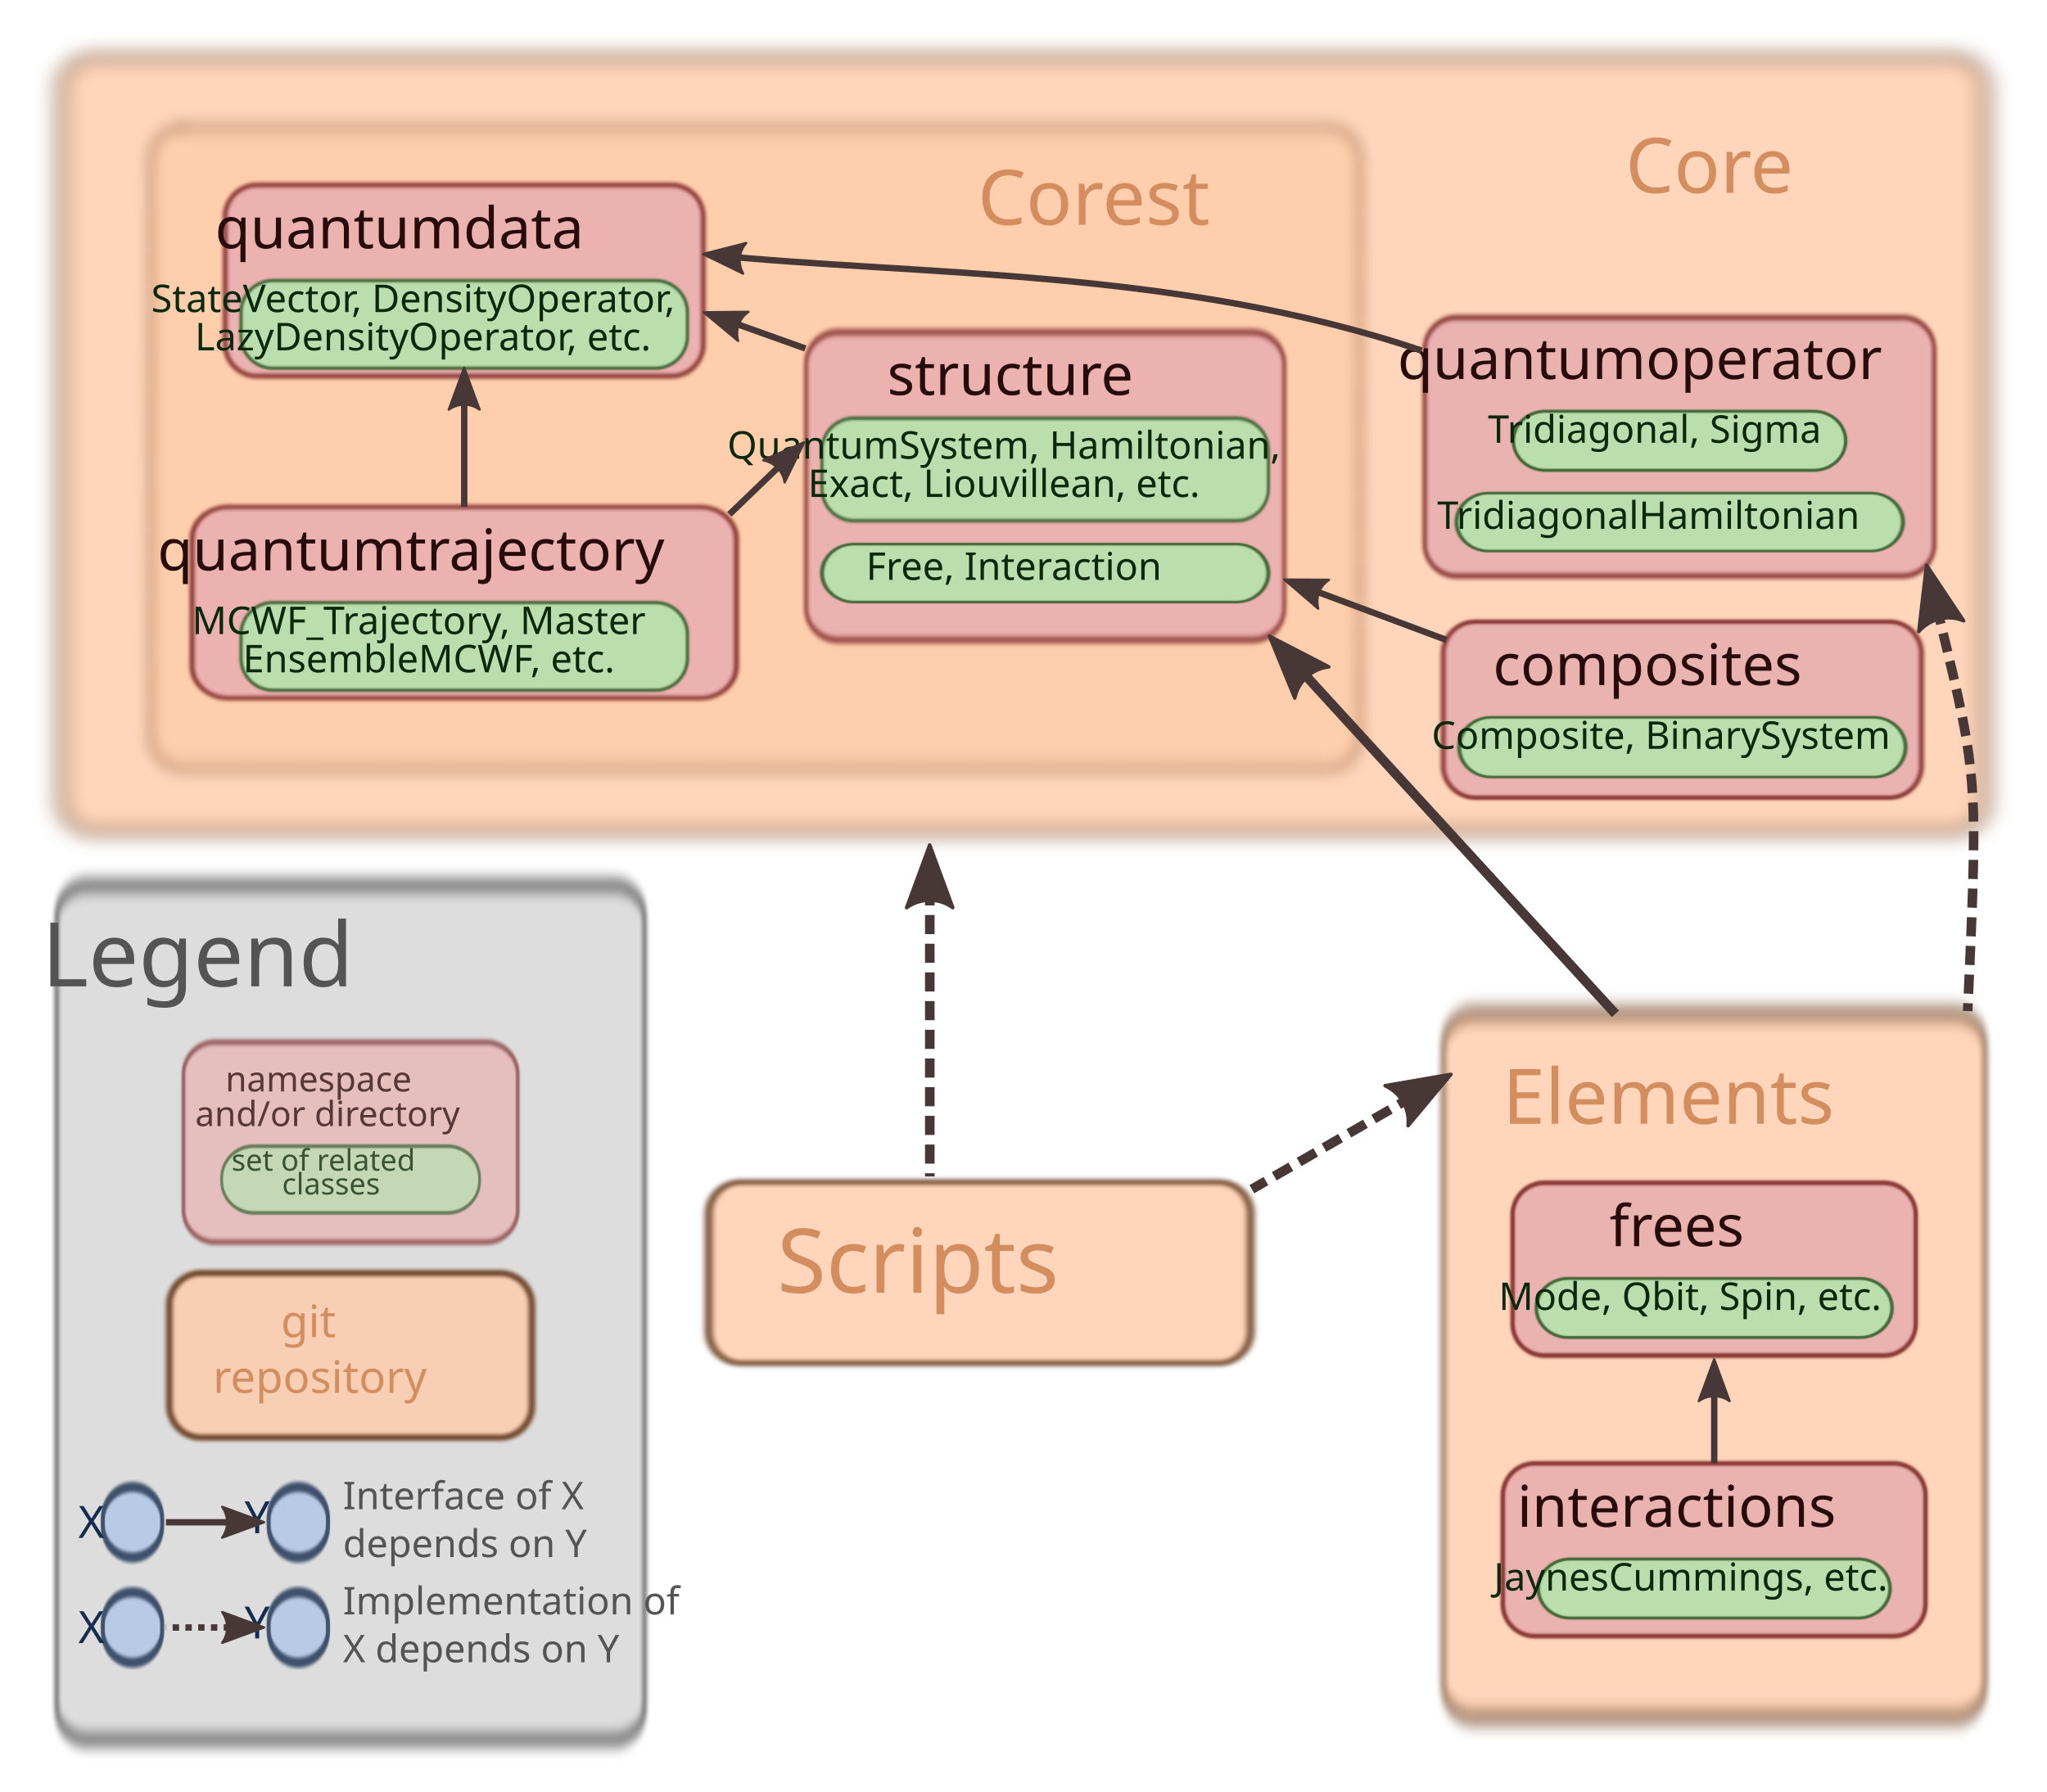
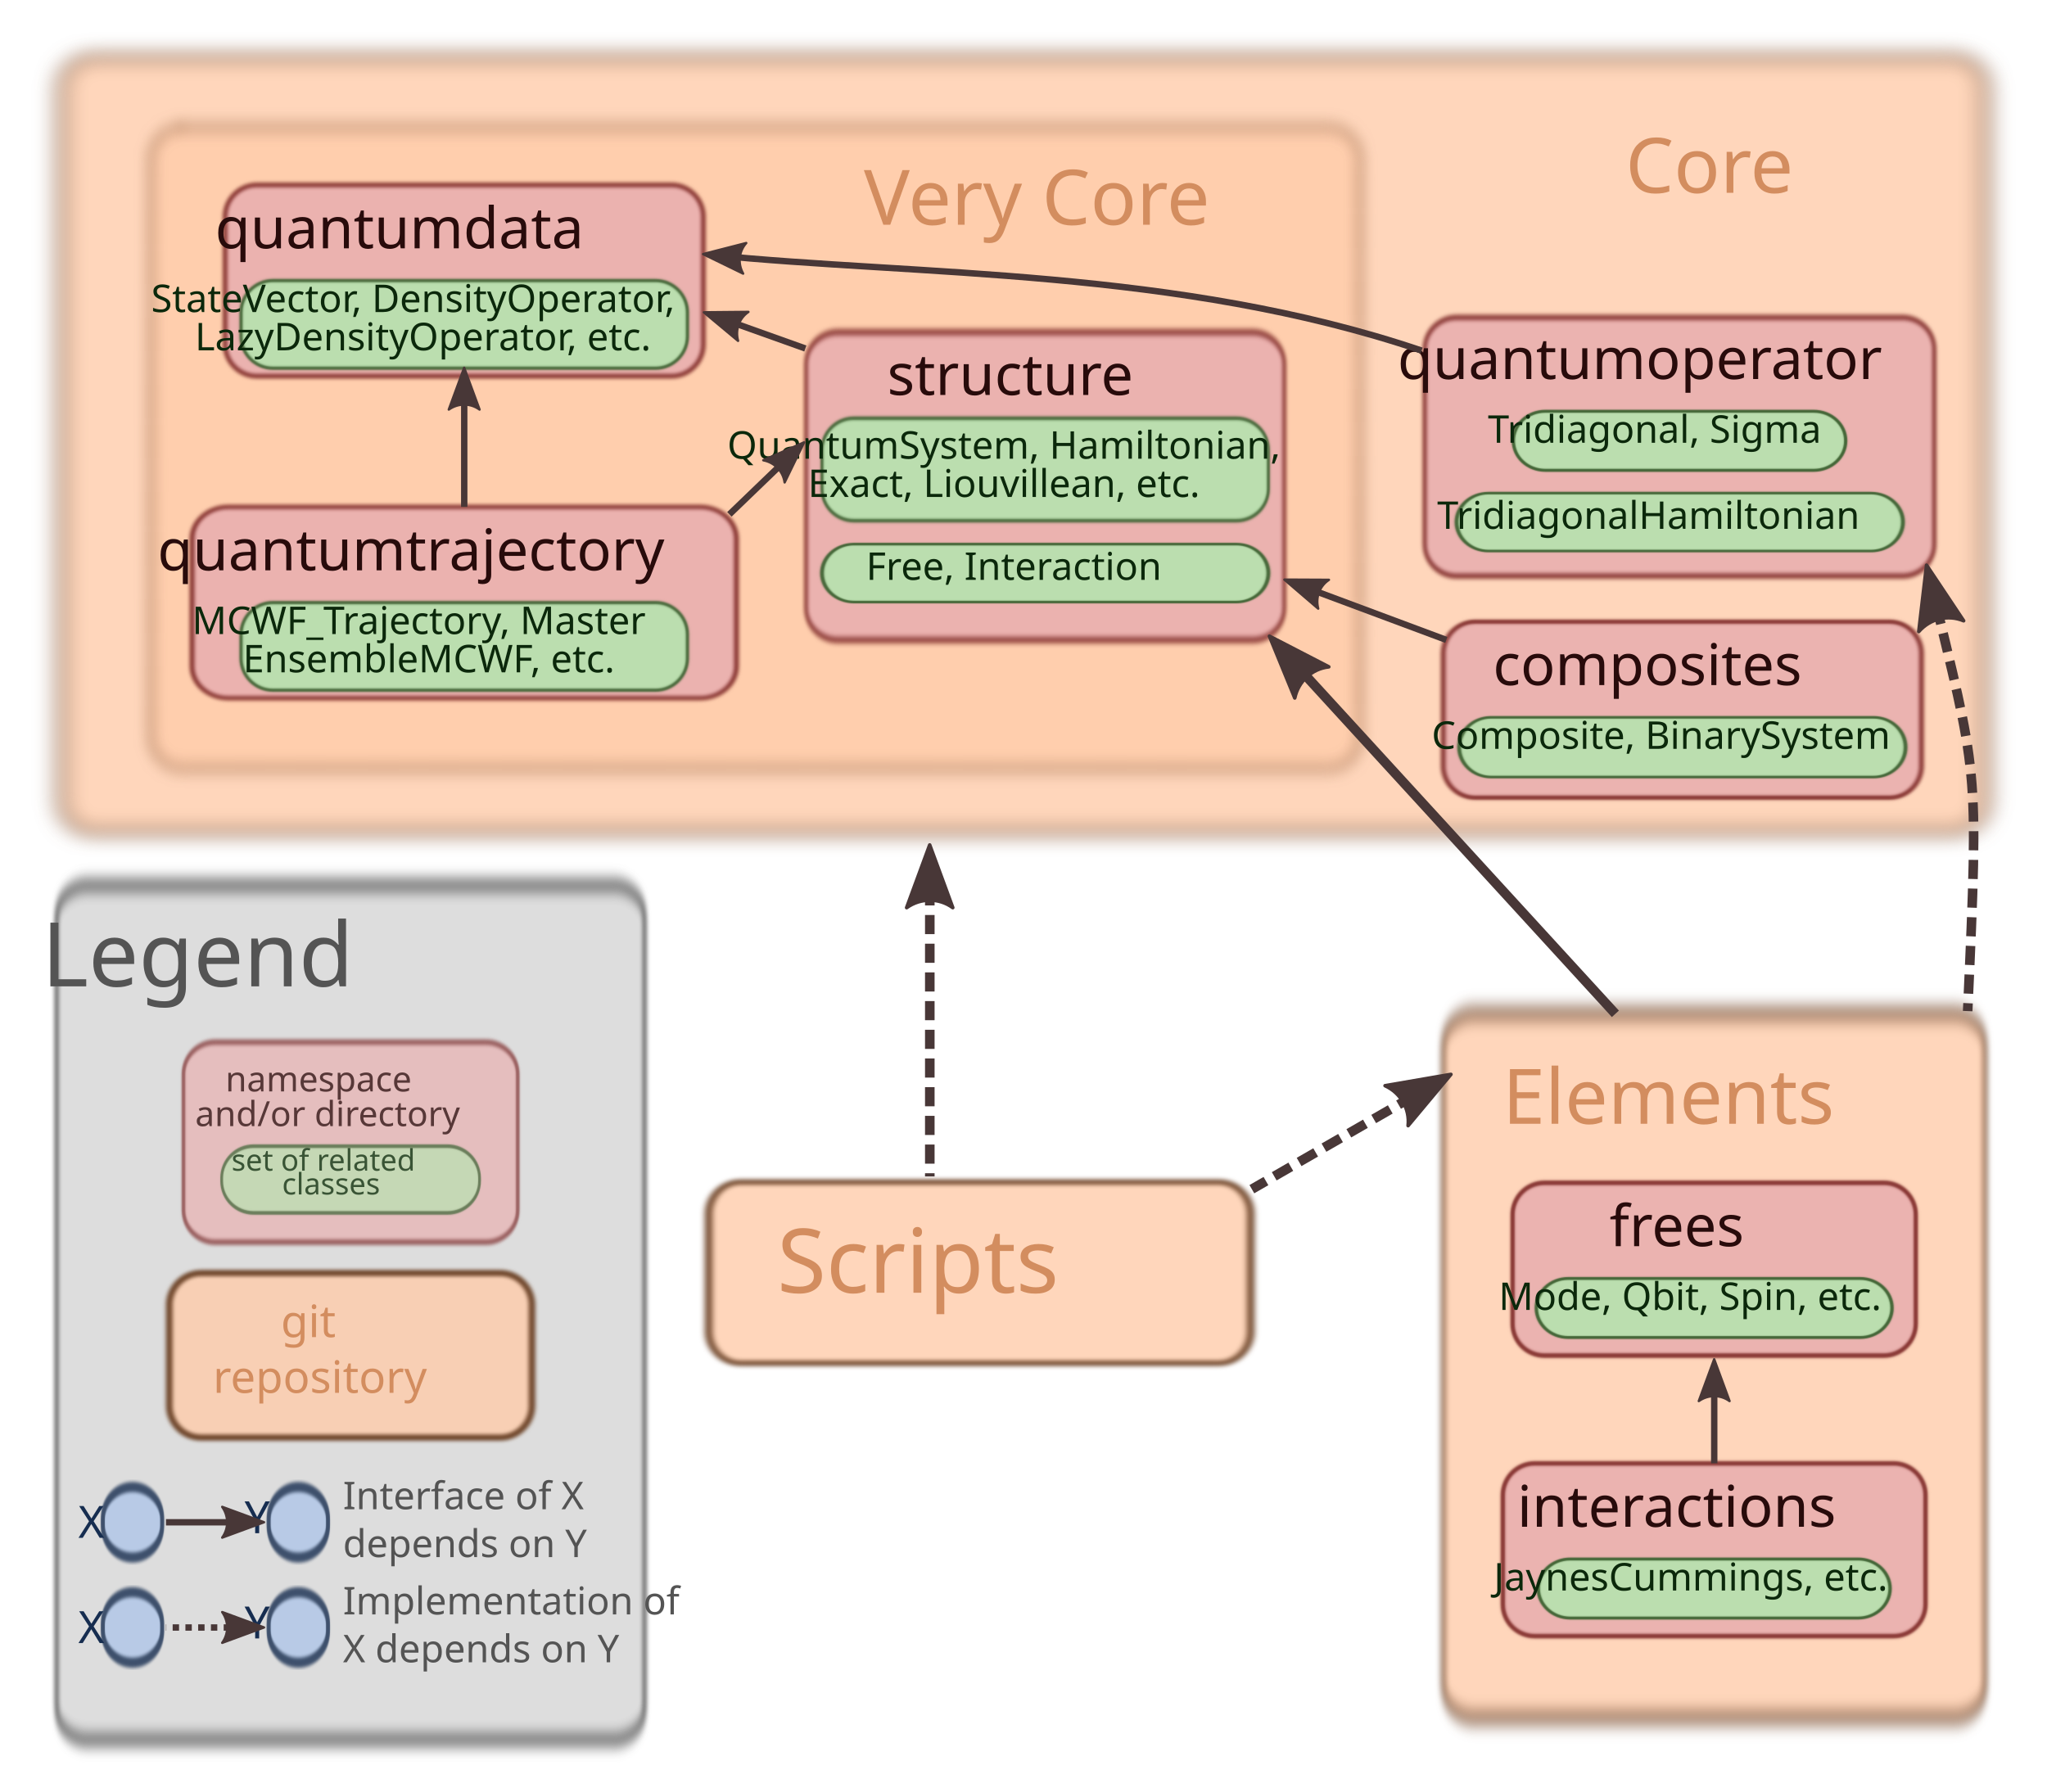
<svg xmlns="http://www.w3.org/2000/svg" width="1283.874" height="1124.037" id="svg2" version="1.1">
  <defs id="defs4">
    <marker orient="auto" refY="0" refX="0" id="Arrow2Sstart" style="overflow:visible">
      <path id="path4084" style="fill-rule:evenodd;stroke-width:0.625;stroke-linejoin:round" d="M 8.719,4.034 -2.207,0.016 8.719,-4.002 c -1.745,2.372 -1.735,5.617 -6e-7,8.035 z" transform="matrix(0.3,0,0,0.3,-0.69,0)" />
    </marker>
    <marker orient="auto" refY="0" refX="0" id="Arrow2Mend" style="overflow:visible">
      <path id="path4081" style="fill-rule:evenodd;stroke-width:0.625;stroke-linejoin:round" d="M 8.719,4.034 -2.207,0.016 8.719,-4.002 c -1.745,2.372 -1.735,5.617 -6e-7,8.035 z" transform="scale(-0.6,-0.6)" />
    </marker>
    <marker orient="auto" refY="0" refX="0" id="Arrow2Mstart" style="overflow:visible">
      <path id="path4078" style="fill-rule:evenodd;stroke-width:0.625;stroke-linejoin:round" d="M 8.719,4.034 -2.207,0.016 8.719,-4.002 c -1.745,2.372 -1.735,5.617 -6e-7,8.035 z" transform="scale(0.6,0.6)" />
    </marker>
    <marker orient="auto" refY="0" refX="0" id="Arrow1Mstart" style="overflow:visible">
      <path id="path4060" d="M 0,0 5,-5 -12.5,0 5,5 0,0 z" style="fill-rule:evenodd;stroke:#000000;stroke-width:1pt" transform="matrix(0.4,0,0,0.4,4,0)" />
    </marker>
    <marker orient="auto" refY="0" refX="0" id="Arrow1Lstart" style="overflow:visible">
      <path id="path4054" d="M 0,0 5,-5 -12.5,0 5,5 0,0 z" style="fill-rule:evenodd;stroke:#000000;stroke-width:1pt" transform="matrix(0.8,0,0,0.8,10,0)" />
    </marker>
    <filter id="filter3765" color-interpolation-filters="sRGB">
      <feGaussianBlur stdDeviation="1.05" id="feGaussianBlur3767" />
    </filter>
    <filter id="filter3792" color-interpolation-filters="sRGB">
      <feGaussianBlur stdDeviation="0.838" id="feGaussianBlur3794" />
    </filter>
    <marker orient="auto" refY="0" refX="0" id="Arrow2Mstart0" style="overflow:visible">
      <path id="path6999" style="fill:#483737;fill-rule:evenodd;stroke:#483737;stroke-width:0.625;stroke-linejoin:round" d="M 8.719,4.034 -2.207,0.016 8.719,-4.002 c -1.745,2.372 -1.735,5.617 -6e-7,8.035 z" transform="scale(0.6,0.6)" />
    </marker>
    <filter id="filter3857" color-interpolation-filters="sRGB">
      <feGaussianBlur id="feGaussianBlur3859" stdDeviation="4.162" />
    </filter>
    <marker orient="auto" refY="0" refX="0" id="Arrow2Mstartn" style="overflow:visible">
      <path id="path4131" style="fill:#6c5353;fill-rule:evenodd;stroke:#6c5353;stroke-width:0.625;stroke-linejoin:round" d="M 8.719,4.034 -2.207,0.016 8.719,-4.002 c -1.745,2.372 -1.735,5.617 -6e-7,8.035 z" transform="scale(0.6,0.6)" />
    </marker>
    <marker orient="auto" refY="0" refX="0" id="Arrow2MstartZ" style="overflow:visible">
      <path id="path4134" style="fill:#6c5353;fill-rule:evenodd;stroke:#6c5353;stroke-width:0.625;stroke-linejoin:round" d="M 8.719,4.034 -2.207,0.016 8.719,-4.002 c -1.745,2.372 -1.735,5.617 -6e-7,8.035 z" transform="scale(0.6,0.6)" />
    </marker>
    <marker orient="auto" refY="0" refX="0" id="Arrow2Mstartd" style="overflow:visible">
      <path id="path4137" style="fill:#ac9393;fill-rule:evenodd;stroke:#ac9393;stroke-width:0.625;stroke-linejoin:round" d="M 8.719,4.034 -2.207,0.016 8.719,-4.002 c -1.745,2.372 -1.735,5.617 -6e-7,8.035 z" transform="scale(0.6,0.6)" />
    </marker>
    <marker orient="auto" refY="0" refX="0" id="Arrow2Mstartm" style="overflow:visible">
      <path id="path4140" style="fill:#6c5353;fill-rule:evenodd;stroke:#6c5353;stroke-width:0.625;stroke-linejoin:round" d="M 8.719,4.034 -2.207,0.016 8.719,-4.002 c -1.745,2.372 -1.735,5.617 -6e-7,8.035 z" transform="scale(0.6,0.6)" />
    </marker>
    <marker orient="auto" refY="0" refX="0" id="Arrow2MstartH" style="overflow:visible">
      <path id="path4143" style="fill:#6c5353;fill-rule:evenodd;stroke:#6c5353;stroke-width:0.625;stroke-linejoin:round" d="M 8.719,4.034 -2.207,0.016 8.719,-4.002 c -1.745,2.372 -1.735,5.617 -6e-7,8.035 z" transform="scale(0.6,0.6)" />
    </marker>
    <marker orient="auto" refY="0" refX="0" id="Arrow2MstartnY" style="overflow:visible">
      <path id="path4360" style="fill:#483737;fill-rule:evenodd;stroke:#483737;stroke-width:0.625;stroke-linejoin:round" d="M 8.719,4.034 -2.207,0.016 8.719,-4.002 c -1.745,2.372 -1.735,5.617 -6e-7,8.035 z" transform="scale(0.6,0.6)" />
    </marker>
    <marker orient="auto" refY="0" refX="0" id="Arrow2MstartZK" style="overflow:visible">
      <path id="path4363" style="fill:#483737;fill-rule:evenodd;stroke:#483737;stroke-width:0.625;stroke-linejoin:round" d="M 8.719,4.034 -2.207,0.016 8.719,-4.002 c -1.745,2.372 -1.735,5.617 -6e-7,8.035 z" transform="scale(0.6,0.6)" />
    </marker>
    <marker orient="auto" refY="0" refX="0" id="Arrow2Mstartdd" style="overflow:visible">
      <path id="path4366" style="fill:#483737;fill-rule:evenodd;stroke:#483737;stroke-width:0.625;stroke-linejoin:round" d="M 8.719,4.034 -2.207,0.016 8.719,-4.002 c -1.745,2.372 -1.735,5.617 -6e-7,8.035 z" transform="scale(0.6,0.6)" />
    </marker>
    <marker orient="auto" refY="0" refX="0" id="Arrow2Mstartmk" style="overflow:visible">
      <path id="path4369" style="fill:#483737;fill-rule:evenodd;stroke:#483737;stroke-width:0.625;stroke-linejoin:round" d="M 8.719,4.034 -2.207,0.016 8.719,-4.002 c -1.745,2.372 -1.735,5.617 -6e-7,8.035 z" transform="scale(0.6,0.6)" />
    </marker>
    <marker orient="auto" refY="0" refX="0" id="Arrow2MstartHZ" style="overflow:visible">
      <path id="path4372" style="fill:#483737;fill-rule:evenodd;stroke:#483737;stroke-width:0.625;stroke-linejoin:round" d="M 8.719,4.034 -2.207,0.016 8.719,-4.002 c -1.745,2.372 -1.735,5.617 -6e-7,8.035 z" transform="scale(0.6,0.6)" />
    </marker>
    <filter id="filter4630" color-interpolation-filters="sRGB">
      <feGaussianBlur stdDeviation="2.872" id="feGaussianBlur4632" />
    </filter>
    <filter id="filter4785" color-interpolation-filters="sRGB">
      <feGaussianBlur stdDeviation="9.572" id="feGaussianBlur4787" />
    </filter>
  </defs>
  <g style="display:inline" id="layer2" transform="translate(-36.83285,-194.3655)">
    <rect transform="matrix(1.610269,0,0,1.352481,-102.2101,-165.5376)" ry="14.788" rx="12.42" y="292.362" x="110" height="360" width="750" id="rect3851" style="opacity:0.8;fill:#ffccaa;fill-opacity:1;fill-rule:nonzero;stroke:#552200;stroke-width:2.71;stroke-miterlimit:4;stroke-dasharray:none;display:inline;filter:url(#filter3857)" />
    <rect style="opacity:0.8;fill:#ffccaa;fill-opacity:1;fill-rule:nonzero;stroke:#552200;stroke-width:3.762;stroke-miterlimit:4;stroke-dasharray:3.762, 3.762;stroke-dashoffset:0;display:inline;filter:url(#filter3857)" id="rect3993" width="750" height="360" x="110" y="292.362" rx="19.777" ry="17.887" transform="matrix(1.0113,0,0,1.118142,20.19506,-52.80513)" />
    <text xml:space="preserve" style="font-size:48px;font-style:normal;font-variant:normal;font-weight:normal;font-stretch:normal;text-align:end;line-height:125%;letter-spacing:0px;word-spacing:0px;writing-mode:lr-tb;text-anchor:end;fill:#d38d5f;fill-opacity:1;stroke:none;display:inline;font-family:Charlemagne Std;-inkscape-font-specification:Charlemagne Std" x="858.047" y="335.333" id="text4039">
-       <tspan y="335.333" x="858.047" id="tspan4461">Corest</tspan>
+       <tspan y="335.333" x="858.047" id="tspan4461">Very Core</tspan>
    </text>
    <rect transform="matrix(0.491879,0,0,1.490627,18.17121,313.7003)" ry="13.417" rx="40.66" y="292.362" x="110" height="360" width="750" id="rect3065" style="opacity:0.8;fill:#d5d5d5;fill-opacity:1;fill-rule:nonzero;stroke:#2b2b2b;stroke-width:4.671;stroke-miterlimit:4;stroke-opacity:1;stroke-dasharray:none;stroke-dashoffset:0;display:inline;filter:url(#filter4630)" />
    <text id="text3861" y="812.528" x="331.471" style="font-size:55.916px;font-style:normal;font-variant:normal;font-weight:normal;font-stretch:normal;text-align:end;line-height:125%;letter-spacing:0px;word-spacing:0px;writing-mode:lr-tb;text-anchor:end;fill:#545454;fill-opacity:1;stroke:none;display:inline;font-family:Clairvaux LT Std;-inkscape-font-specification:Clairvaux LT Std" xml:space="preserve" transform="scale(0.9992578,1.000743)">
      <tspan y="812.528" x="331.471" id="tspan3871">Legend</tspan>
    </text>
    <text id="text3873" y="315.333" x="1224.046" style="font-size:48px;font-style:normal;font-variant:normal;font-weight:normal;font-stretch:normal;text-align:end;line-height:125%;letter-spacing:0px;word-spacing:0px;writing-mode:lr-tb;text-anchor:end;fill:#d38d5f;fill-opacity:1;stroke:none;display:inline;font-family:Charlemagne Std;-inkscape-font-specification:Charlemagne Std" xml:space="preserve">
      <tspan y="315.333" x="1224.046" id="tspan3877">Core</tspan>
    </text>
    <rect style="opacity:0.8;fill:#ffccaa;fill-opacity:1;fill-rule:nonzero;stroke:#552200;stroke-width:13.563;stroke-miterlimit:4;stroke-dasharray:none;display:inline;filter:url(#filter3857)" id="rect4602" width="750" height="360" x="110" y="292.362" rx="65.937" ry="69.743" transform="matrix(0.3033208,0,0,0.2867686,109.6219,909.1304)" />
    <text xml:space="preserve" style="font-size:27.958px;font-style:normal;font-variant:normal;font-weight:normal;font-stretch:normal;text-align:center;line-height:125%;letter-spacing:0px;word-spacing:0px;writing-mode:lr-tb;text-anchor:middle;fill:#d38d5f;fill-opacity:1;stroke:none;display:inline;font-family:Charlemagne Std;-inkscape-font-specification:Charlemagne Std" x="255.849" y="1032.39" id="text4604" transform="scale(0.9992578,1.000743)">
      <tspan id="tspan4608" x="255.849" y="1032.39">git</tspan>
      <tspan id="tspan4610" x="255.849" y="1067.337">repository</tspan>
    </text>
    <rect style="opacity:0.8;fill:#ffccaa;fill-opacity:1;fill-rule:nonzero;stroke:#552200;stroke-width:5.359;stroke-miterlimit:4;stroke-dasharray:none;display:inline;filter:url(#filter3857)" id="rect4612" width="750" height="360" x="110" y="292.362" rx="44.118" ry="16.272" transform="matrix(0.4533333,0,0,1.229126,892.0949,470.5269)" />
    <text xml:space="preserve" style="font-size:48px;font-style:normal;font-variant:normal;font-weight:normal;font-stretch:normal;text-align:end;line-height:125%;letter-spacing:0px;word-spacing:0px;writing-mode:lr-tb;text-anchor:end;fill:#d38d5f;fill-opacity:1;stroke:none;display:inline;font-family:Charlemagne Std;-inkscape-font-specification:Charlemagne Std" x="1249.702" y="899.333" id="text4614">
      <tspan id="tspan4705" x="1249.702" y="899.333">Elements</tspan>
    </text>
    <rect transform="matrix(0.4533333,0,0,0.315877,431.4206,843.5263)" ry="63.316" rx="44.118" y="292.362" x="110" height="360" width="750" id="rect4709" style="opacity:0.8;fill:#ffccaa;fill-opacity:1;fill-rule:nonzero;stroke:#552200;stroke-width:10.57;stroke-miterlimit:4;stroke-dasharray:none;display:inline;filter:url(#filter3857)" />
    <text id="text4711" y="1005.333" x="773.702" style="font-size:56px;font-style:normal;font-variant:normal;font-weight:normal;font-stretch:normal;text-align:end;line-height:125%;letter-spacing:0px;word-spacing:0px;writing-mode:lr-tb;text-anchor:end;fill:#d38d5f;fill-opacity:1;stroke:none;display:inline;font-family:Charlemagne Std;-inkscape-font-specification:Charlemagne Std" xml:space="preserve">
      <tspan id="tspan4715" x="773.702" y="1005.333">Scripts</tspan>
    </text>
    <rect transform="matrix(0.04965953,0,0,0.1229224,95.85743,1091.232)" ry="162.704" rx="402.742" y="292.362" x="110" height="360" width="750" id="rect4739" style="opacity:0.8;fill:#afc6e9;fill-opacity:1;fill-rule:nonzero;stroke:#162d50;stroke-width:51.197;stroke-miterlimit:4;stroke-dasharray:none;display:inline;filter:url(#filter4785)" />
    <rect style="opacity:0.8;fill:#afc6e9;fill-opacity:1;fill-rule:nonzero;stroke:#162d50;stroke-width:51.197;stroke-miterlimit:4;stroke-dasharray:none;display:inline;filter:url(#filter4785)" id="rect4789" width="750" height="360" x="110" y="292.362" rx="402.742" ry="162.704" transform="matrix(0.04965953,0,0,0.1229224,199.8574,1091.232)" />
    <text transform="scale(0.9992578,1.000743)" xml:space="preserve" style="font-size:24px;font-style:normal;font-variant:normal;font-weight:normal;font-stretch:normal;text-align:start;line-height:125%;letter-spacing:0px;word-spacing:0px;writing-mode:lr-tb;text-anchor:start;fill:#545454;fill-opacity:1;stroke:none;display:inline;font-family:Clairvaux LT Std;-inkscape-font-specification:Clairvaux LT Std" x="252.122" y="1140.285" id="text4817">
      <tspan id="tspan4821" x="252.122" y="1140.285">Interface of X</tspan>
      <tspan id="tspan4823" x="252.122" y="1170.285">depends on Y</tspan>
    </text>
  </g>
  <g style="display:inline" id="layer1" transform="translate(-36.83285,-194.3655)">
    <text xml:space="preserve" style="font-size:36px;font-style:normal;font-variant:normal;font-weight:normal;font-stretch:normal;text-align:center;line-height:100%;letter-spacing:0px;word-spacing:0px;writing-mode:lr-tb;text-anchor:middle;fill:#000000;fill-opacity:1;stroke:none;font-family:Brioso Pro;-inkscape-font-specification:Brioso Pro" x="331.071" y="125.219" id="text2989">
      <tspan id="tspan2991" x="331.071" y="125.219" />
    </text>
    <g id="g4024" transform="translate(-42,-152)">
      <g id="g3802">
        <rect style="opacity:0.9;fill:#e9afaf;fill-opacity:1;stroke:#782121;stroke-width:2.8;stroke-miterlimit:4;stroke-dasharray:none;filter:url(#filter3765)" id="rect2991" width="300" height="120" x="220" y="462.362" rx="20" ry="20" />
        <text xml:space="preserve" style="font-size:36px;font-style:normal;font-variant:normal;font-weight:normal;font-stretch:normal;text-align:center;line-height:100%;letter-spacing:0px;word-spacing:0px;writing-mode:lr-tb;text-anchor:middle;fill:#280b0b;fill-opacity:1;stroke:none;font-family:Carolina LT Std;-inkscape-font-specification:Carolina LT Std" x="371.484" y="502.125" id="text2986">
          <tspan id="tspan2988" x="371.484" y="502.125">quantumdata</tspan>
        </text>
      </g>
      <g id="g3796">
        <rect style="opacity:0.8;fill:#afe9af;fill-opacity:1;fill-rule:nonzero;stroke:#165016;stroke-width:2;stroke-miterlimit:4;stroke-dasharray:none;filter:url(#filter3792)" id="rect2994" width="280" height="55" x="230" y="522.362" rx="20" ry="20" />
        <text xml:space="preserve" style="font-size:24px;font-style:normal;font-variant:normal;font-weight:normal;font-stretch:normal;text-align:center;line-height:100%;letter-spacing:0px;word-spacing:0px;writing-mode:lr-tb;text-anchor:middle;fill:#0b280b;fill-opacity:1;stroke:none;font-family:Silentium Pro;-inkscape-font-specification:Silentium Pro" x="372.199" y="542.125" id="text2990">
          <tspan id="tspan2992" x="372.199" y="542.125">StateVector, DensityOperator,</tspan>
          <tspan x="372.199" y="566.125" id="tspan2994">LazyDensityOperator, etc.</tspan>
        </text>
      </g>
    </g>
    <g id="g4035" transform="translate(-44.56549,-108)">
      <rect transform="matrix(1.138211,0,0,1,-48.57273,-5.2800142e-6)" style="opacity:0.9;fill:#e9afaf;fill-opacity:1;stroke:#782121;stroke-width:2.624;stroke-miterlimit:4;stroke-dasharray:none;filter:url(#filter3765)" id="rect3809" width="300" height="120" x="220" y="620.362" rx="20" ry="20" />
      <text xml:space="preserve" style="font-size:36px;font-style:normal;font-variant:normal;font-weight:normal;font-stretch:normal;text-align:center;line-height:100%;letter-spacing:0px;word-spacing:0px;writing-mode:lr-tb;text-anchor:middle;fill:#280b0b;fill-opacity:1;stroke:none;font-family:Carolina LT Std;-inkscape-font-specification:Carolina LT Std" x="371.911" y="660.125" id="text3811">
        <tspan y="660.125" x="371.911" id="tspan3828">quantumtrajectory</tspan>
      </text>
      <rect style="opacity:0.8;fill:#afe9af;fill-opacity:1;fill-rule:nonzero;stroke:#165016;stroke-width:2;stroke-miterlimit:4;stroke-dasharray:none;filter:url(#filter3792)" id="rect3817" width="280" height="55" x="232.565" y="680.362" rx="20" ry="20" />
      <text xml:space="preserve" style="font-size:24px;font-style:normal;font-variant:normal;font-weight:normal;font-stretch:normal;text-align:center;line-height:100%;letter-spacing:0px;word-spacing:0px;writing-mode:lr-tb;text-anchor:middle;fill:#0b280b;fill-opacity:1;stroke:none;font-family:Silentium Pro;-inkscape-font-specification:Silentium Pro" x="372.199" y="700.125" id="text3819">
        <tspan id="tspan3876" x="372.199" y="700.125">MCWF_Trajectory, Master</tspan>
        <tspan id="tspan3878" x="372.199" y="724.125">EnsembleMCWF, etc.</tspan>
      </text>
    </g>
    <rect ry="12.423" rx="20" y="462.362" x="570.375" height="120" width="300" id="rect3882" style="opacity:0.9;fill:#e9afaf;fill-opacity:1;stroke:#782121;stroke-width:2.207;stroke-miterlimit:4;stroke-dasharray:none;filter:url(#filter3765)" transform="matrix(1,0,0,1.609897,-28,-341.6163)" />
    <text id="text3884" y="442.125" x="693.859" style="font-size:36px;font-style:normal;font-variant:normal;font-weight:normal;font-stretch:normal;text-align:center;line-height:100%;letter-spacing:0px;word-spacing:0px;writing-mode:lr-tb;text-anchor:middle;fill:#280b0b;fill-opacity:1;stroke:none;font-family:Carolina LT Std;-inkscape-font-specification:Carolina LT Std" xml:space="preserve">
      <tspan y="442.125" x="693.859" id="tspan3901">structure</tspan>
    </text>
    <g id="g3955">
      <rect transform="matrix(1,0,0,1.169095,-28,-153.9691)" style="opacity:0.8;fill:#afe9af;fill-opacity:1;fill-rule:nonzero;stroke:#165016;stroke-width:1.85;stroke-miterlimit:4;stroke-dasharray:none;filter:url(#filter3792)" id="rect3890" width="280" height="55" x="580.375" y="522.362" rx="20" ry="17.107" />
      <text xml:space="preserve" style="font-size:24px;font-style:normal;font-variant:normal;font-weight:normal;font-stretch:normal;text-align:center;line-height:100%;letter-spacing:0px;word-spacing:0px;writing-mode:lr-tb;text-anchor:middle;fill:#0b280b;fill-opacity:1;stroke:none;font-family:Silentium Pro;-inkscape-font-specification:Silentium Pro" x="694.574" y="482.125" id="text3892">
        <tspan id="tspan3967" x="694.574" y="482.125">QuantumSystem, Hamiltonian,</tspan>
        <tspan id="tspan3969" x="694.574" y="506.125">Exact, Liouvillean, etc.</tspan>
        <tspan id="tspan3971" x="694.574" y="530.125" />
      </text>
    </g>
    <g id="g3933">
      <rect ry="30.267" rx="20" y="522.362" x="580.375" height="55" width="280" id="rect3973" style="opacity:0.8;fill:#afe9af;fill-opacity:1;fill-rule:nonzero;stroke:#165016;stroke-width:2.46;stroke-miterlimit:4;stroke-dasharray:none;filter:url(#filter3792)" transform="matrix(1,0,0,0.660793,-28,190.5271)" />
      <text id="text3975" y="558.125" x="694.574" style="font-size:24px;font-style:normal;font-variant:normal;font-weight:normal;font-stretch:normal;text-align:center;line-height:100%;letter-spacing:0px;word-spacing:0px;writing-mode:lr-tb;text-anchor:middle;fill:#0b280b;fill-opacity:1;stroke:none;font-family:Silentium Pro;-inkscape-font-specification:Silentium Pro" xml:space="preserve">
        <tspan id="tspan3983" x="694.574" y="558.125">Free, Interaction</tspan>
      </text>
    </g>
    <path id="path6220" style="fill:none;stroke:#483737;stroke-width:4;stroke-linecap:butt;stroke-linejoin:miter;stroke-miterlimit:4;stroke-opacity:1;stroke-dasharray:none;marker-start:url(#Arrow2Mstart0)" d="m 328,430.362 0,82" />
    <rect transform="matrix(1.065565,0,0,1.352318,-17.95913,-153.3326)" ry="14.789" rx="18.769" y="404.362" x="890" height="120" width="300" id="rect3869" style="opacity:0.9;fill:#e9afaf;fill-opacity:1;stroke:#782121;stroke-width:2.333;stroke-miterlimit:4;stroke-dasharray:none;filter:url(#filter3765)" />
    <g id="g3938" transform="translate(398,-82)">
      <rect transform="matrix(1,0,0,0.660793,-28,240.5271)" style="opacity:0.8;fill:#afe9af;fill-opacity:1;fill-rule:nonzero;stroke:#165016;stroke-width:2.46;stroke-miterlimit:4;stroke-dasharray:none;filter:url(#filter3792)" id="rect4000" width="280" height="55" x="580.375" y="522.362" rx="20" ry="30.267" />
      <text xml:space="preserve" style="font-size:24px;font-style:normal;font-variant:normal;font-weight:normal;font-stretch:normal;text-align:center;line-height:100%;letter-spacing:0px;word-spacing:0px;writing-mode:lr-tb;text-anchor:middle;fill:#0b280b;fill-opacity:1;stroke:none;font-family:Silentium Pro;-inkscape-font-specification:Silentium Pro" x="694.574" y="608.125" id="text4002">
        <tspan id="tspan4006" x="694.574" y="608.125">TridiagonalHamiltonian</tspan>
      </text>
    </g>
    <text id="text3871" y="432.125" x="1088.745" style="font-size:36px;font-style:normal;font-variant:normal;font-weight:normal;font-stretch:normal;text-align:center;line-height:100%;letter-spacing:0px;word-spacing:0px;writing-mode:lr-tb;text-anchor:middle;fill:#280b0b;fill-opacity:1;stroke:none;font-family:Carolina LT Std;-inkscape-font-specification:Carolina LT Std" xml:space="preserve">
      <tspan y="432.125" x="1088.745" id="tspan3902">quantumoperator</tspan>
    </text>
    <rect transform="matrix(0.7444264,0,0,0.6735701,316.0252,139.5817)" ry="29.693" rx="26.866" y="464.362" x="900" height="55" width="280" id="rect3877" style="opacity:0.8;fill:#afe9af;fill-opacity:1;fill-rule:nonzero;stroke:#165016;stroke-width:2.824;stroke-miterlimit:4;stroke-dasharray:none;filter:url(#filter3792)" />
    <text id="text3879" y="472.125" x="1090.198" style="font-size:24px;font-style:normal;font-variant:normal;font-weight:normal;font-stretch:normal;text-align:center;line-height:100%;letter-spacing:0px;word-spacing:0px;writing-mode:lr-tb;text-anchor:middle;fill:#0b280b;fill-opacity:1;stroke:none;font-family:Silentium Pro;-inkscape-font-specification:Silentium Pro" xml:space="preserve">
      <tspan id="tspan3904" x="1090.198" y="472.125">Tridiagonal, Sigma</tspan>
    </text>
    <rect transform="matrix(1,0,0,0.9201959,0,76.08079)" ry="21.735" rx="20" y="552.362" x="942" height="120" width="300" id="rect4023" style="opacity:0.9;fill:#e9afaf;fill-opacity:1;stroke:#782121;stroke-width:2.919;stroke-miterlimit:4;stroke-dasharray:none;filter:url(#filter3765)" />
    <text id="text4025" y="624.125" x="1093.484" style="font-size:36px;font-style:normal;font-variant:normal;font-weight:normal;font-stretch:normal;text-align:center;line-height:100%;letter-spacing:0px;word-spacing:0px;writing-mode:lr-tb;text-anchor:middle;fill:#280b0b;fill-opacity:1;stroke:none;font-family:Carolina LT Std;-inkscape-font-specification:Carolina LT Std" xml:space="preserve">
      <tspan id="tspan4059" x="1093.484" y="624.125">composites</tspan>
    </text>
    <rect transform="matrix(1,0,0,0.6812259,0,227.2052)" ry="29.359" rx="20" y="612.362" x="952" height="55" width="280" id="rect4031" style="opacity:0.8;fill:#afe9af;fill-opacity:1;fill-rule:nonzero;stroke:#165016;stroke-width:2.423;stroke-miterlimit:4;stroke-dasharray:none;filter:url(#filter3792)" />
    <text id="text4033" y="664.125" x="1094.198" style="font-size:24px;font-style:normal;font-variant:normal;font-weight:normal;font-stretch:normal;text-align:center;line-height:100%;letter-spacing:0px;word-spacing:0px;writing-mode:lr-tb;text-anchor:middle;fill:#0b280b;fill-opacity:1;stroke:none;font-family:Silentium Pro;-inkscape-font-specification:Silentium Pro" xml:space="preserve">
      <tspan id="tspan4061" x="1094.198" y="664.125">Composite, BinarySystem</tspan>
    </text>
    <path id="path4065" d="m 483.298,392.034 58.641,20.943" style="fill:none;stroke:#483737;stroke-width:4;stroke-linecap:butt;stroke-linejoin:miter;stroke-miterlimit:4;stroke-opacity:1;stroke-dasharray:none;marker-start:url(#Arrow2MstartZK)" />
    <path id="path4069" d="m 847.382,559.784 96.58,36.018" style="fill:none;stroke:#483737;stroke-width:4;stroke-linecap:butt;stroke-linejoin:miter;stroke-miterlimit:4;stroke-opacity:1;stroke-dasharray:none;marker-start:url(#Arrow2MstartnY)" />
    <path id="path4267" d="m 483.088,354.257 c 128.478,13.054 292.522,8.317 445.391,60.037" style="fill:none;stroke:#483737;stroke-width:4;stroke-linecap:butt;stroke-linejoin:miter;stroke-miterlimit:4;stroke-opacity:1;stroke-dasharray:none;marker-start:url(#Arrow2MstartHZ)" />
    <rect style="opacity:0.675;fill:#e9afaf;fill-opacity:1;stroke:#782121;stroke-width:3.275;stroke-miterlimit:4;stroke-dasharray:none;filter:url(#filter3765)" id="rect3902" width="300" height="120" x="890" y="404.362" rx="28.617" ry="19.122" transform="matrix(0.6988748,0,0,1.045932,-470.0972,425.1918)" />
    <text xml:space="preserve" style="font-size:21.745px;font-style:normal;font-variant:normal;font-weight:normal;font-stretch:normal;text-align:center;line-height:100%;letter-spacing:0px;word-spacing:0px;writing-mode:lr-tb;text-anchor:middle;opacity:0.75;fill:#280b0b;fill-opacity:1;stroke:none;font-family:Carolina LT Std;-inkscape-font-specification:Carolina LT Std" x="256.593" y="878.378" id="text3904" transform="scale(0.9992578,1.000743)">
      <tspan id="tspan4799" x="256.593" y="878.378">namespace</tspan>
      <tspan id="tspan4801" x="256.593" y="900.123">and/or directory</tspan>
    </text>
    <rect style="opacity:0.6;fill:#afe9af;fill-opacity:1;fill-rule:nonzero;stroke:#165016;stroke-width:3.016;stroke-miterlimit:4;stroke-dasharray:none;filter:url(#filter3792)" id="rect3908" width="280" height="55" x="900" y="464.362" rx="34.62" ry="26.277" transform="matrix(0.5776994,0,0,0.7611311,-344.0749,559.949)" />
    <text xml:space="preserve" style="font-size:18.639px;font-style:normal;font-variant:normal;font-weight:normal;font-stretch:normal;text-align:center;line-height:80%;letter-spacing:0px;word-spacing:0px;writing-mode:lr-tb;text-anchor:middle;opacity:0.75;fill:#0b280b;fill-opacity:1;stroke:none;font-family:Silentium Pro;-inkscape-font-specification:Silentium Pro" x="256.786" y="928.06" id="text3910" transform="scale(0.9992578,1.000743)">
      <tspan id="tspan4578" x="256.786" y="928.06">set of related</tspan>
      <tspan id="tspan4580" x="256.786" y="942.97">classes</tspan>
    </text>
    <rect style="opacity:0.9;fill:#e9afaf;fill-opacity:1;stroke:#782121;stroke-width:3.209;stroke-miterlimit:4;stroke-dasharray:none;filter:url(#filter3765)" id="rect4657" width="300" height="120" x="890" y="404.362" rx="23.722" ry="22.142" transform="matrix(0.8430845,0,0,0.9032628,235.1537,571.1169)" />
    <text xml:space="preserve" style="font-size:36px;font-style:normal;font-variant:normal;font-weight:normal;font-stretch:normal;text-align:center;line-height:100%;letter-spacing:0px;word-spacing:0px;writing-mode:lr-tb;text-anchor:middle;fill:#280b0b;fill-opacity:1;stroke:none;font-family:Carolina LT Std;-inkscape-font-specification:Carolina LT Std" x="1111.896" y="976.125" id="text4659">
      <tspan id="tspan4689" x="1111.896" y="976.125">frees</tspan>
    </text>
    <rect style="opacity:0.8;fill:#afe9af;fill-opacity:1;fill-rule:nonzero;stroke:#165016;stroke-width:2.73;stroke-miterlimit:4;stroke-dasharray:none;filter:url(#filter3792)" id="rect4663" width="280" height="55" x="900" y="464.362" rx="25.1" ry="29.693" transform="matrix(0.7968145,0,0,0.6735701,283.2745,683.5817)" />
    <text xml:space="preserve" style="font-size:24px;font-style:normal;font-variant:normal;font-weight:normal;font-stretch:normal;text-align:center;line-height:100%;letter-spacing:0px;word-spacing:0px;writing-mode:lr-tb;text-anchor:middle;fill:#0b280b;fill-opacity:1;stroke:none;font-family:Silentium Pro;-inkscape-font-specification:Silentium Pro" x="1112.449" y="1016.125" id="text4665">
      <tspan id="tspan4691" x="1112.449" y="1016.125">Mode, Qbit, Spin, etc.</tspan>
    </text>
    <rect transform="matrix(0.8837822,0,0,0.9032628,192.8281,747.1169)" ry="22.142" rx="22.63" y="404.362" x="890" height="120" width="300" id="rect4671" style="opacity:0.9;fill:#e9afaf;fill-opacity:1;stroke:#782121;stroke-width:3.134;stroke-miterlimit:4;stroke-dasharray:none;filter:url(#filter3765)" />
    <text id="text4673" y="1152.125" x="1111.806" style="font-size:36px;font-style:normal;font-variant:normal;font-weight:normal;font-stretch:normal;text-align:center;line-height:100%;letter-spacing:0px;word-spacing:0px;writing-mode:lr-tb;text-anchor:middle;fill:#280b0b;fill-opacity:1;stroke:none;font-family:Carolina LT Std;-inkscape-font-specification:Carolina LT Std" xml:space="preserve">
      <tspan id="tspan4699" x="1111.806" y="1152.125">interactions</tspan>
    </text>
    <rect transform="matrix(0.7880831,0,0,0.6735701,292.3551,859.5817)" ry="29.693" rx="25.378" y="464.362" x="900" height="55" width="280" id="rect4677" style="opacity:0.8;fill:#afe9af;fill-opacity:1;fill-rule:nonzero;stroke:#165016;stroke-width:2.745;stroke-miterlimit:4;stroke-dasharray:none;filter:url(#filter3792)" />
    <text id="text4679" y="1192.125" x="1112.893" style="font-size:24px;font-style:normal;font-variant:normal;font-weight:normal;font-stretch:normal;text-align:center;line-height:100%;letter-spacing:0px;word-spacing:0px;writing-mode:lr-tb;text-anchor:middle;fill:#0b280b;fill-opacity:1;stroke:none;font-family:Silentium Pro;-inkscape-font-specification:Silentium Pro" xml:space="preserve">
      <tspan id="tspan4701" x="1112.893" y="1192.125">JaynesCummings, etc.</tspan>
    </text>
    <path style="fill:none;stroke:#483737;stroke-width:4;stroke-linecap:butt;stroke-linejoin:miter;stroke-miterlimit:4;stroke-opacity:1;stroke-dasharray:none;marker-start:url(#Arrow2MstartnY)" d="m 1112,1052.362 0,60" id="path4703" />
    <path id="path4707" d="M 838.425,599.263 1050,830.362" style="fill:none;stroke:#483737;stroke-width:6;stroke-linecap:butt;stroke-linejoin:miter;stroke-miterlimit:4;stroke-opacity:1;stroke-dasharray:none;marker-start:url(#Arrow2MstartnY)" />
    <path style="fill:none;stroke:#483737;stroke-width:6;stroke-linecap:butt;stroke-linejoin:miter;stroke-miterlimit:4;stroke-opacity:1;stroke-dasharray:12, 6;stroke-dashoffset:0;marker-start:url(#Arrow2MstartnY)" d="m 620,732.362 0,200" id="path4717" />
    <path id="path4719" d="m 940,872.362 -118,68" style="fill:none;stroke:#483737;stroke-width:6;stroke-linecap:butt;stroke-linejoin:miter;stroke-miterlimit:4;stroke-opacity:1;stroke-dasharray:12, 6;stroke-dashoffset:0;marker-start:url(#Arrow2MstartnY)" />
    <path style="fill:none;stroke:#483737;stroke-width:4;stroke-linecap:butt;stroke-linejoin:miter;stroke-miterlimit:4;stroke-opacity:1;stroke-dasharray:none;marker-start:url(#Arrow2MstartZK)" d="m 537.366,475.564 -43.047,41.461" id="path4721" />
    <g id="g4866" transform="translate(-2,6)">
      <text xml:space="preserve" style="font-size:27.958px;font-style:normal;font-variant:normal;font-weight:normal;font-stretch:normal;text-align:center;line-height:125%;letter-spacing:0px;word-spacing:0px;writing-mode:lr-tb;text-anchor:middle;fill:#162d50;fill-opacity:1;stroke:none;display:inline;font-family:Clairvaux LT Std;-inkscape-font-specification:Clairvaux LT Std" x="121.646" y="1152.246" id="text4741" transform="scale(0.9992578,1.000743)">
        <tspan y="1152.246" x="121.646" id="tspan4747">X</tspan>
      </text>
      <text transform="scale(0.9992578,1.000743)" id="text4791" y="1149.324" x="225.723" style="font-size:27.958px;font-style:normal;font-variant:normal;font-weight:normal;font-stretch:normal;text-align:center;line-height:125%;letter-spacing:0px;word-spacing:0px;writing-mode:lr-tb;text-anchor:middle;fill:#162d50;fill-opacity:1;stroke:none;display:inline;font-family:Clairvaux LT Std;-inkscape-font-specification:Clairvaux LT Std" xml:space="preserve">
        <tspan y="1149.324" x="225.723" id="tspan4795">Y</tspan>
      </text>
      <rect transform="matrix(0.04965953,0,0,0.1229224,97.85743,1151.232)" ry="162.704" rx="402.742" y="292.362" x="110" height="360" width="750" id="rect4825" style="opacity:0.8;fill:#afc6e9;fill-opacity:1;fill-rule:nonzero;stroke:#162d50;stroke-width:51.197;stroke-miterlimit:4;stroke-dasharray:none;display:inline;filter:url(#filter4785)" />
      <text transform="scale(0.9992578,1.000743)" id="text4827" y="1218.197" x="121.646" style="font-size:27.958px;font-style:normal;font-variant:normal;font-weight:normal;font-stretch:normal;text-align:center;line-height:125%;letter-spacing:0px;word-spacing:0px;writing-mode:lr-tb;text-anchor:middle;fill:#162d50;fill-opacity:1;stroke:none;display:inline;font-family:Clairvaux LT Std;-inkscape-font-specification:Clairvaux LT Std" xml:space="preserve">
        <tspan id="tspan4829" x="121.646" y="1218.197">X</tspan>
      </text>
      <rect style="opacity:0.8;fill:#afc6e9;fill-opacity:1;fill-rule:nonzero;stroke:#162d50;stroke-width:51.197;stroke-miterlimit:4;stroke-dasharray:none;display:inline;filter:url(#filter4785)" id="rect4831" width="750" height="360" x="110" y="292.362" rx="402.742" ry="162.704" transform="matrix(0.04965953,0,0,0.1229224,201.8574,1151.232)" />
      <text xml:space="preserve" style="font-size:27.958px;font-style:normal;font-variant:normal;font-weight:normal;font-stretch:normal;text-align:center;line-height:125%;letter-spacing:0px;word-spacing:0px;writing-mode:lr-tb;text-anchor:middle;fill:#162d50;fill-opacity:1;stroke:none;display:inline;font-family:Clairvaux LT Std;-inkscape-font-specification:Clairvaux LT Std" x="225.723" y="1215.276" id="text4833" transform="scale(0.9992578,1.000743)">
        <tspan id="tspan4835" x="225.723" y="1215.276">Y</tspan>
      </text>
      <text transform="scale(0.9992578,1.000743)" xml:space="preserve" style="font-size:24px;font-style:normal;font-variant:normal;font-weight:normal;font-stretch:normal;text-align:start;line-height:125%;letter-spacing:0px;word-spacing:0px;writing-mode:lr-tb;text-anchor:start;fill:#545454;fill-opacity:1;stroke:none;display:inline;font-family:Clairvaux LT Std;-inkscape-font-specification:Clairvaux LT Std" x="254.123" y="1200.241" id="text4837">
        <tspan id="tspan4849" x="254.123" y="1200.241">Implementation of</tspan>
        <tspan id="tspan4851" x="254.123" y="1230.241">X depends on Y</tspan>
      </text>
      <path id="path4797" style="fill:none;stroke:#483737;stroke-width:4;stroke-linecap:butt;stroke-linejoin:miter;stroke-miterlimit:4;stroke-opacity:1;stroke-dasharray:none;marker-start:url(#Arrow2Mstart0)" d="m 199.128,1143.334 -56.19,0" />
      <path d="m 199.128,1209.334 -56.19,0" style="fill:none;stroke:#483737;stroke-width:4;stroke-linecap:butt;stroke-linejoin:miter;stroke-miterlimit:4;stroke-opacity:1;stroke-dasharray:4, 4;stroke-dashoffset:0;marker-start:url(#Arrow2Mstart0)" id="path4843" />
    </g>
    <path id="path3148" d="m 1247.08,556.63 c 30.231,125.929 31.087,113.443 23.867,272.024" style="fill:none;stroke:#483737;stroke-width:6;stroke-linecap:butt;stroke-linejoin:miter;stroke-miterlimit:4;stroke-opacity:1;stroke-dasharray:12, 6;stroke-dashoffset:0;marker-start:url(#Arrow2MstartnY)" />
  </g>
</svg>
